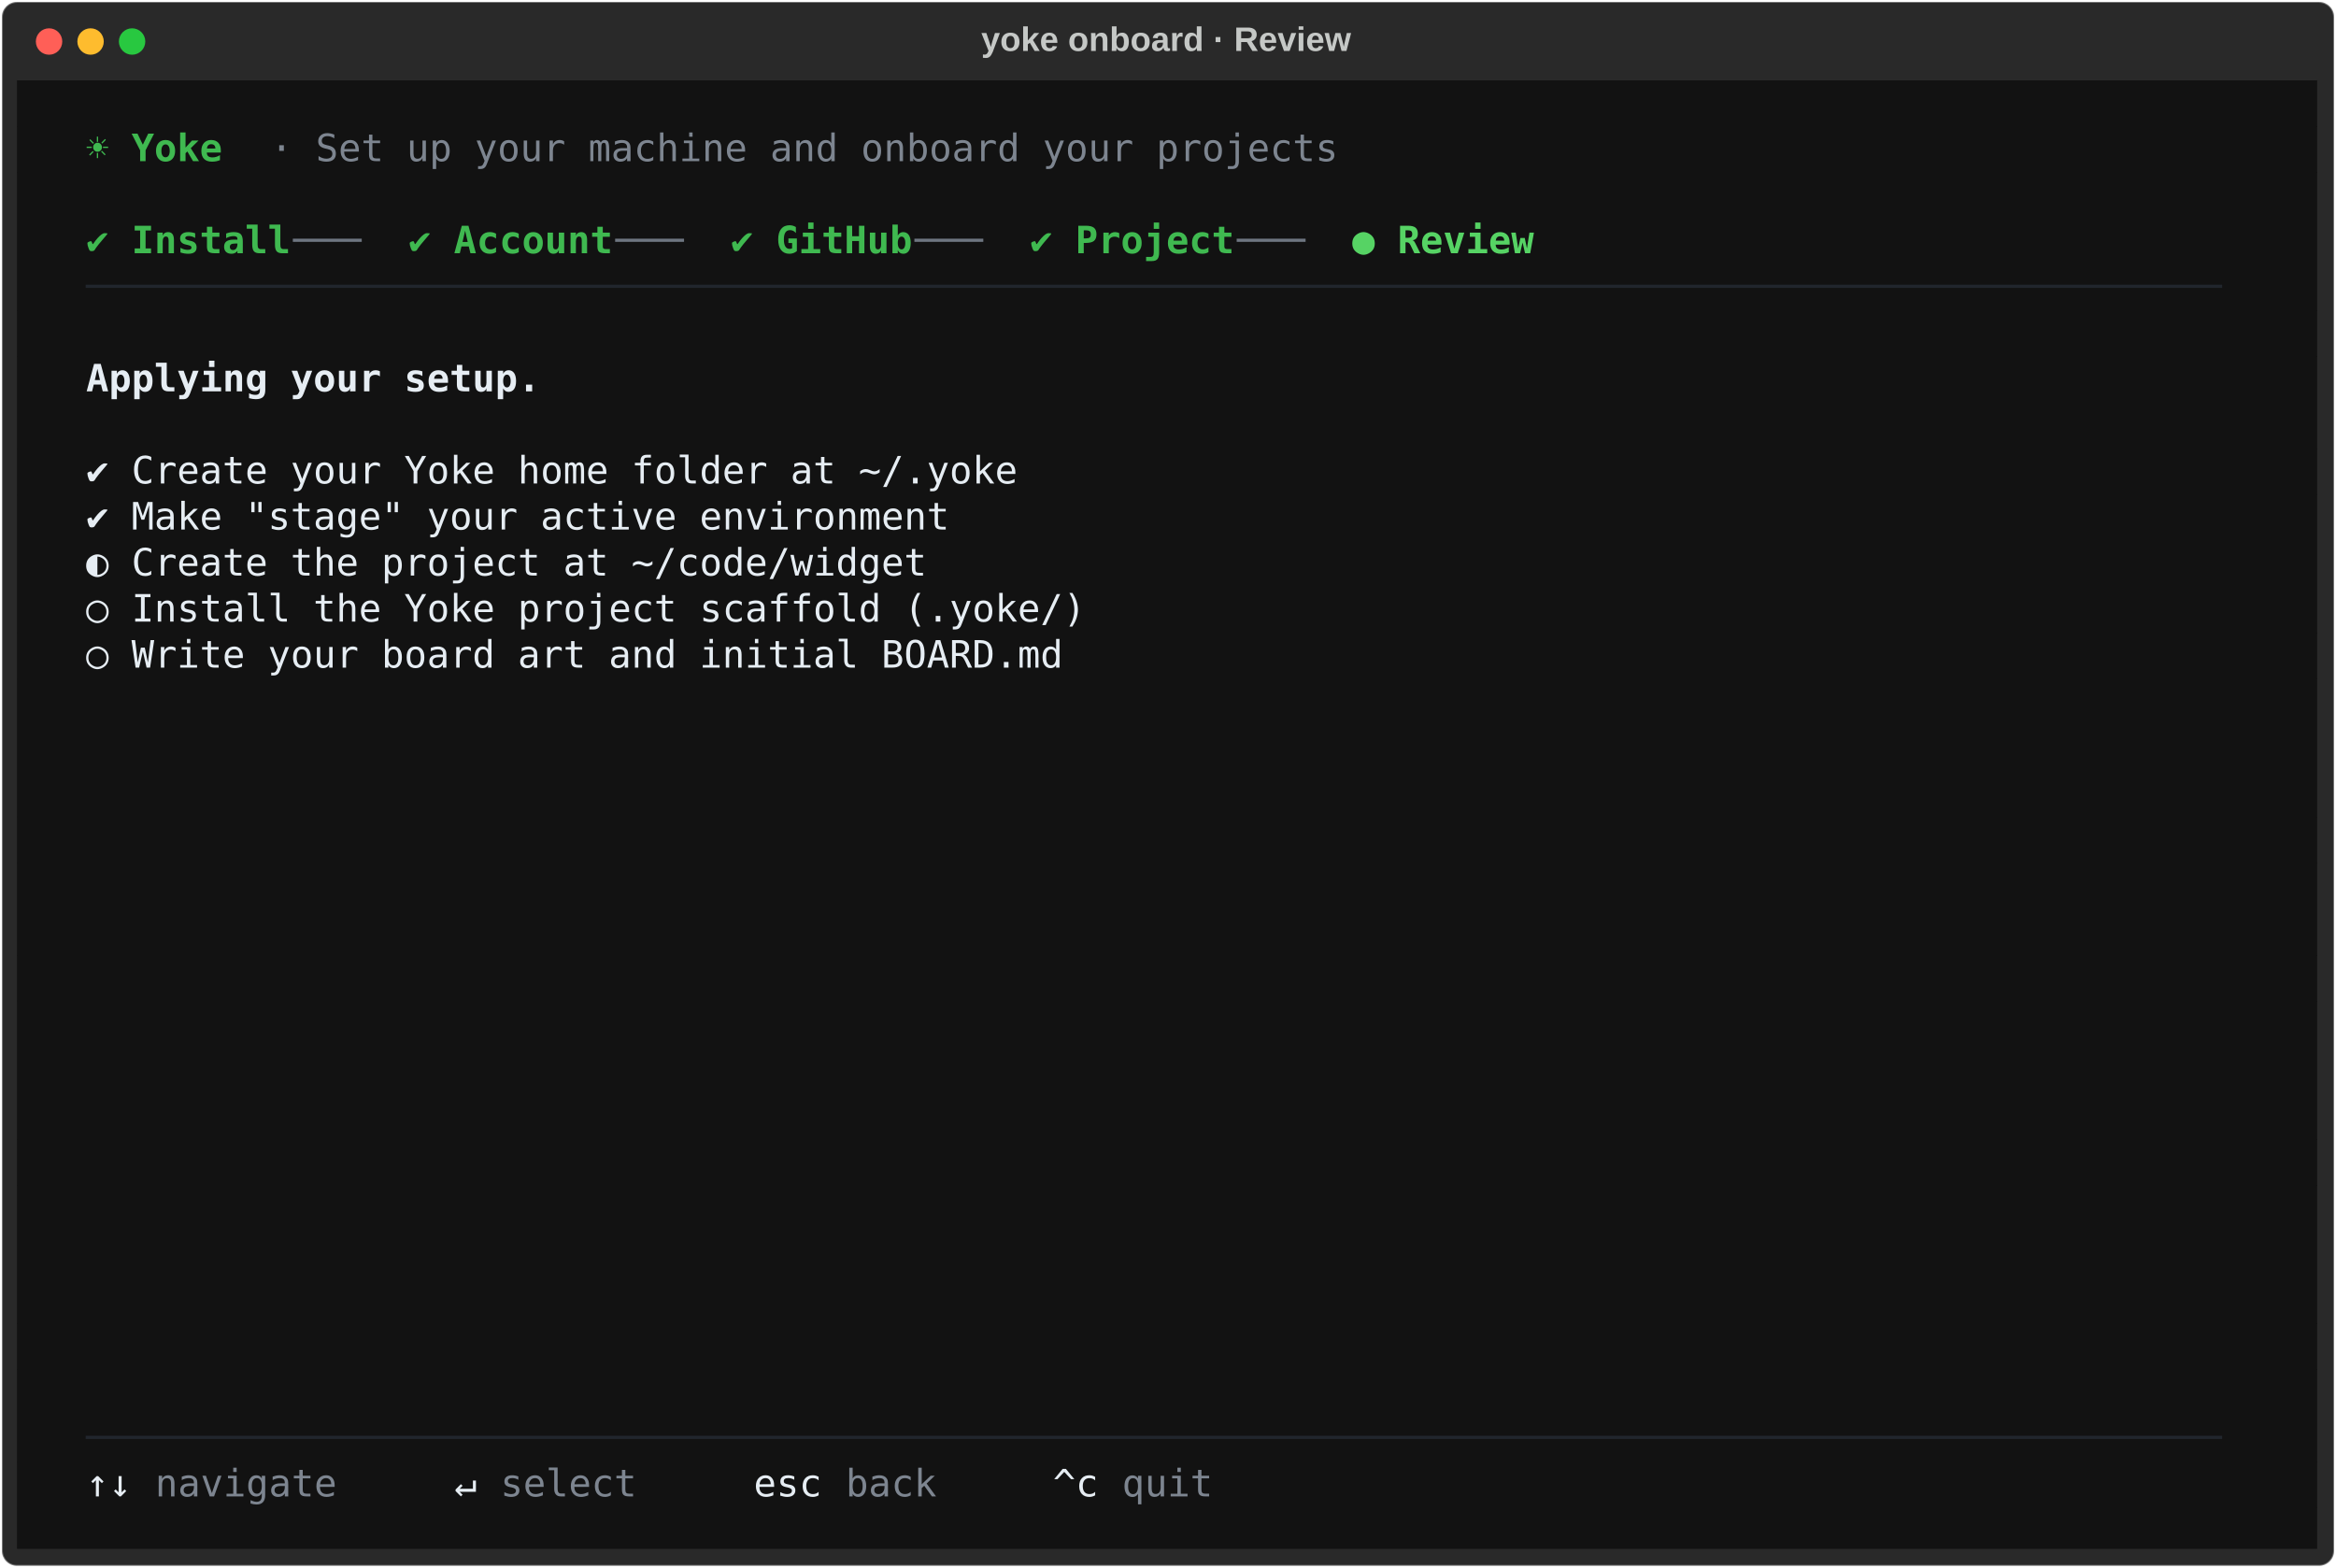
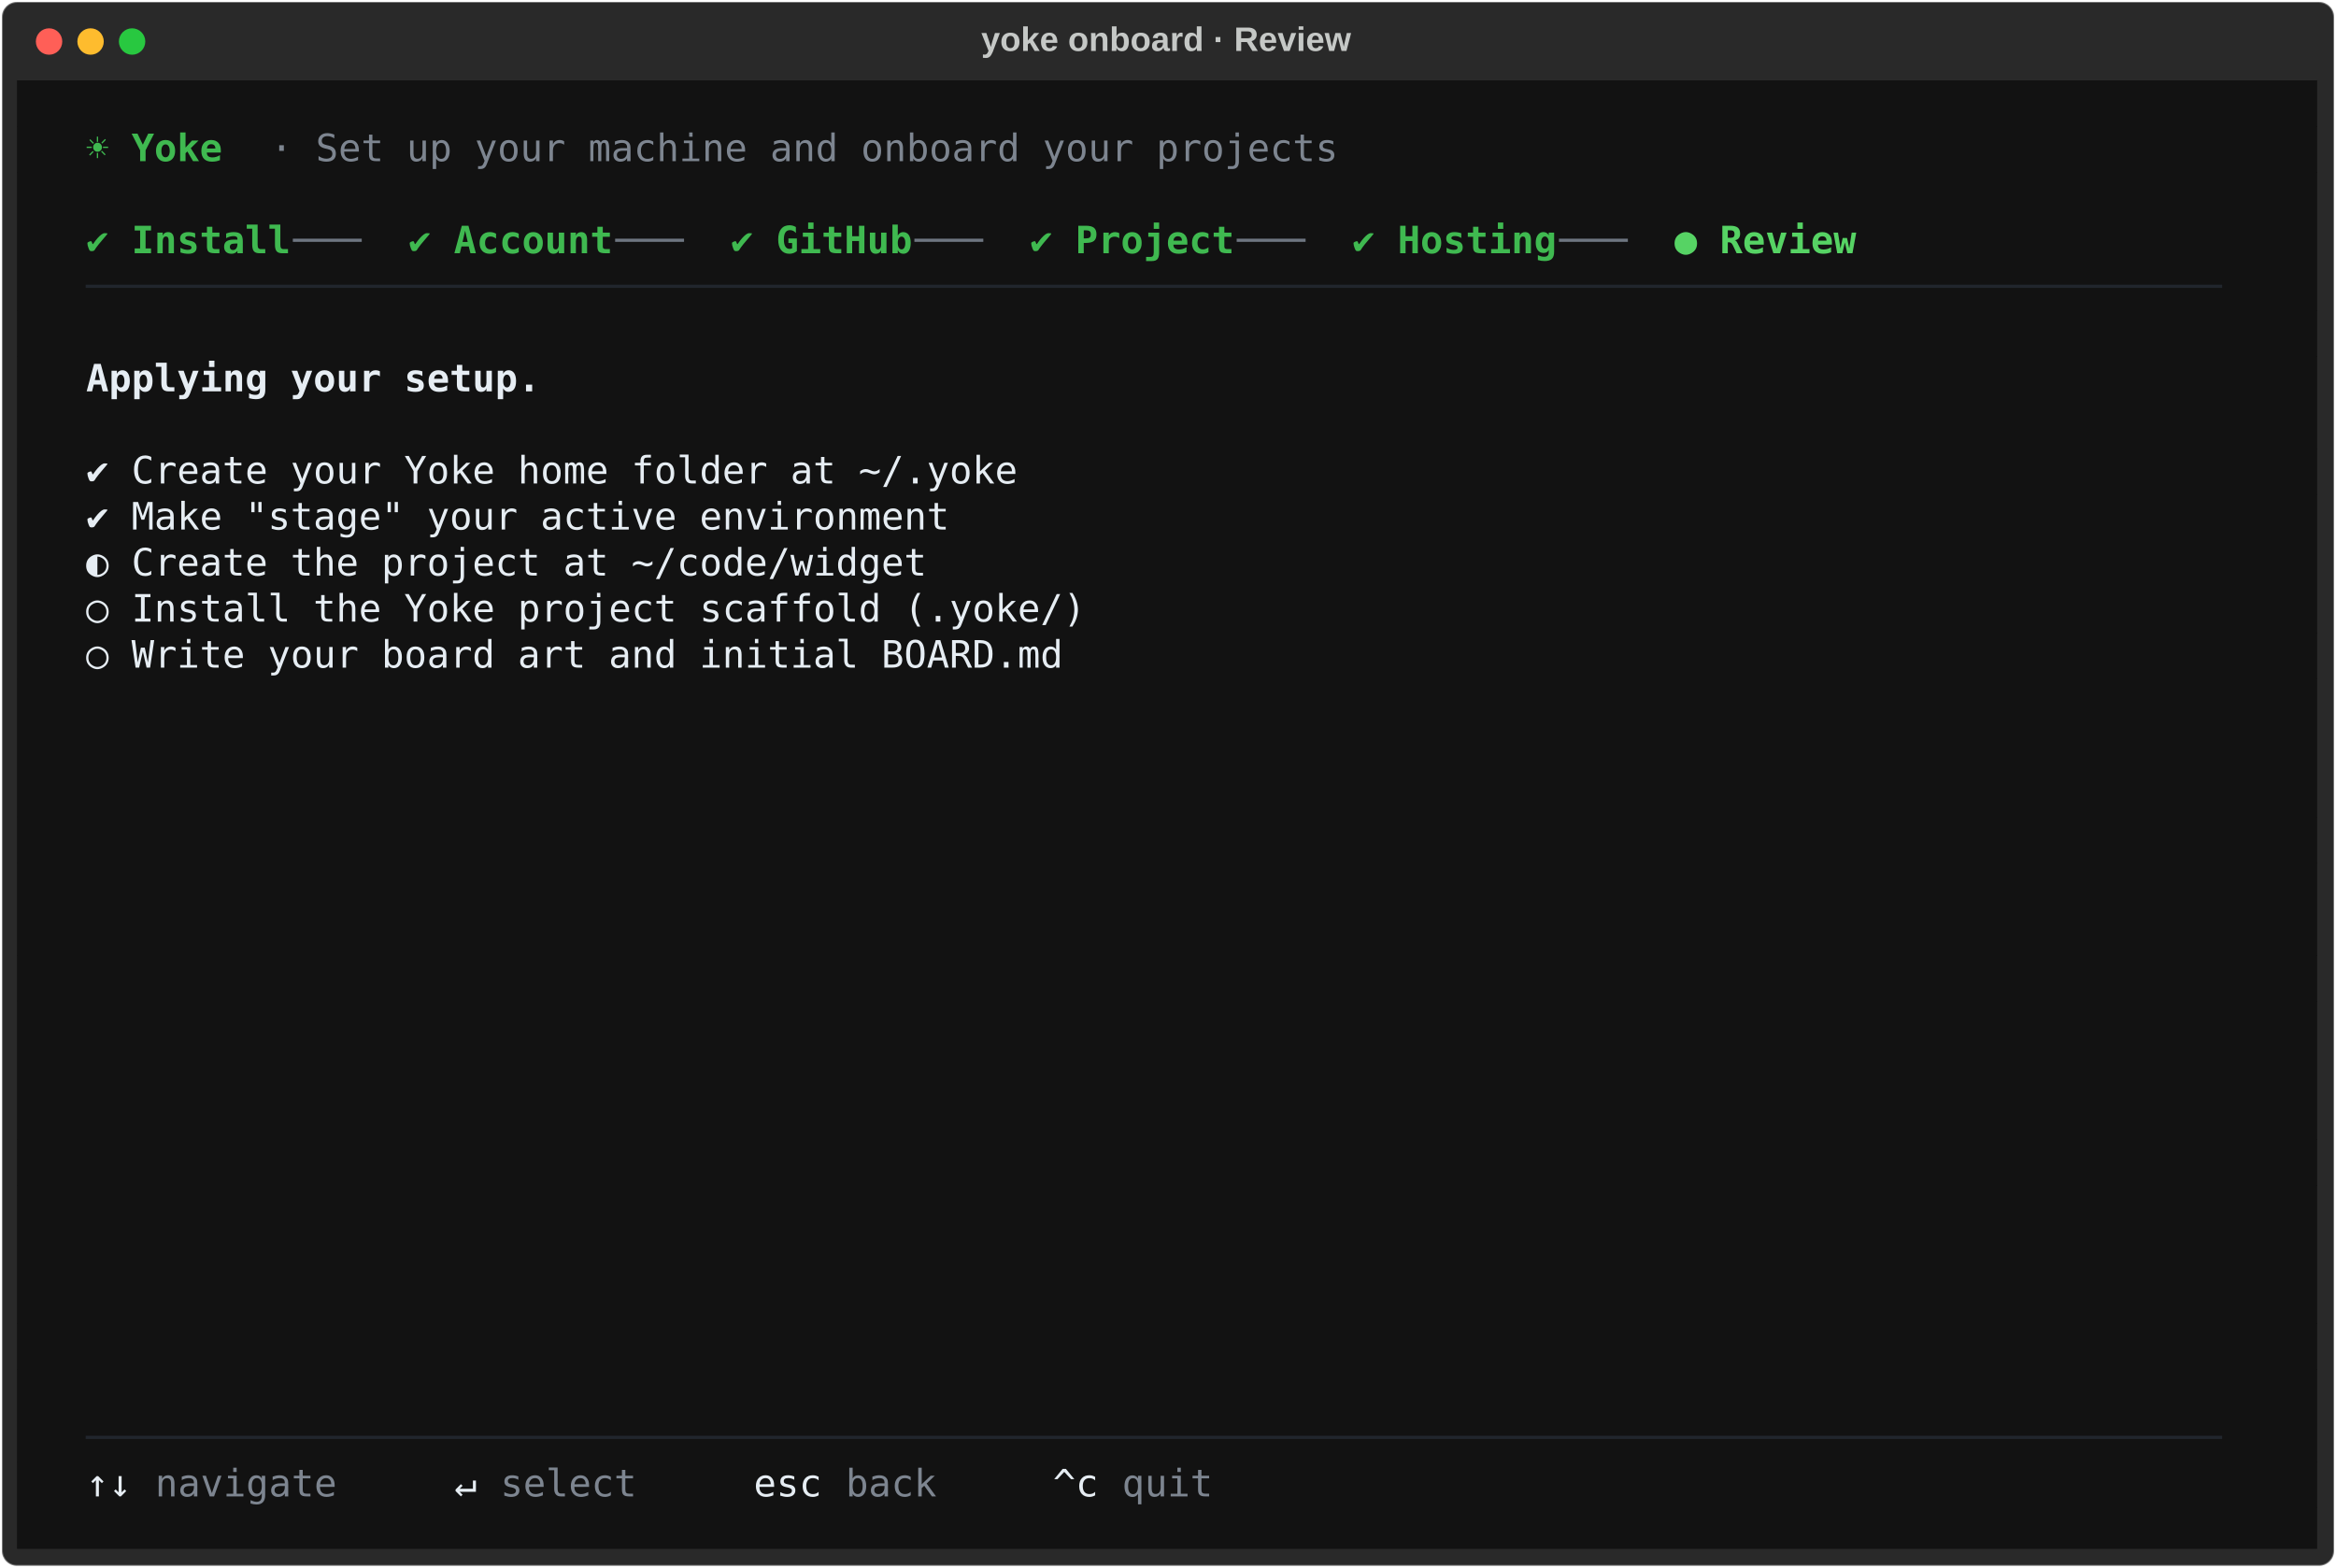
<svg xmlns="http://www.w3.org/2000/svg" class="rich-terminal" viewBox="0 0 1238 830.8">
  <style>

    @font-face {
        font-family: "Fira Code";
        src: local("FiraCode-Regular"),
                url("https://cdnjs.cloudflare.com/ajax/libs/firacode/{{VERSION}}/woff2/FiraCode-Regular.woff2") format("woff2"),
                url("https://cdnjs.cloudflare.com/ajax/libs/firacode/{{VERSION}}/woff/FiraCode-Regular.woff") format("woff");
        font-style: normal;
        font-weight: 400;
    }
    @font-face {
        font-family: "Fira Code";
        src: local("FiraCode-Bold"),
                url("https://cdnjs.cloudflare.com/ajax/libs/firacode/{{VERSION}}/woff2/FiraCode-Bold.woff2") format("woff2"),
                url("https://cdnjs.cloudflare.com/ajax/libs/firacode/{{VERSION}}/woff/FiraCode-Bold.woff") format("woff");
        font-style: bold;
        font-weight: 700;
    }

    .terminal-YOKE-matrix {
        font-family: Fira Code, monospace;
        font-size: 20px;
        line-height: 24.4px;
        font-variant-east-asian: full-width;
    }

    .terminal-YOKE-title {
        font-size: 18px;
        font-weight: bold;
        font-family: arial;
    }

-     .terminal-YOKE-r1 { fill: #c5c8c6 }
.terminal-YOKE-r2 { fill: #3fb950;font-weight: bold }
.terminal-YOKE-r3 { fill: #e6edf3 }
.terminal-YOKE-r4 { fill: #7d8590 }
.terminal-YOKE-r5 { fill: #6e7681 }
.terminal-YOKE-r6 { fill: #56d364;font-weight: bold }
.terminal-YOKE-r7 { fill: #21262d }
.terminal-YOKE-r8 { fill: #e6edf3;font-weight: bold }
    </style>
  <defs>
    <clipPath id="terminal-YOKE-clip-terminal">
      <rect x="0" y="0" width="1219.0" height="779.8" />
    </clipPath>
    <clipPath id="terminal-YOKE-line-0">
      <rect x="0" y="1.5" width="1220" height="24.65" />
    </clipPath>
    <clipPath id="terminal-YOKE-line-1">
      <rect x="0" y="25.9" width="1220" height="24.65" />
    </clipPath>
    <clipPath id="terminal-YOKE-line-2">
      <rect x="0" y="50.3" width="1220" height="24.65" />
    </clipPath>
    <clipPath id="terminal-YOKE-line-3">
      <rect x="0" y="74.7" width="1220" height="24.65" />
    </clipPath>
    <clipPath id="terminal-YOKE-line-4">
      <rect x="0" y="99.1" width="1220" height="24.65" />
    </clipPath>
    <clipPath id="terminal-YOKE-line-5">
      <rect x="0" y="123.5" width="1220" height="24.65" />
    </clipPath>
    <clipPath id="terminal-YOKE-line-6">
      <rect x="0" y="147.9" width="1220" height="24.65" />
    </clipPath>
    <clipPath id="terminal-YOKE-line-7">
      <rect x="0" y="172.3" width="1220" height="24.65" />
    </clipPath>
    <clipPath id="terminal-YOKE-line-8">
      <rect x="0" y="196.7" width="1220" height="24.65" />
    </clipPath>
    <clipPath id="terminal-YOKE-line-9">
      <rect x="0" y="221.1" width="1220" height="24.65" />
    </clipPath>
    <clipPath id="terminal-YOKE-line-10">
      <rect x="0" y="245.5" width="1220" height="24.65" />
    </clipPath>
    <clipPath id="terminal-YOKE-line-11">
      <rect x="0" y="269.9" width="1220" height="24.65" />
    </clipPath>
    <clipPath id="terminal-YOKE-line-12">
      <rect x="0" y="294.3" width="1220" height="24.65" />
    </clipPath>
    <clipPath id="terminal-YOKE-line-13">
      <rect x="0" y="318.7" width="1220" height="24.65" />
    </clipPath>
    <clipPath id="terminal-YOKE-line-14">
      <rect x="0" y="343.1" width="1220" height="24.65" />
    </clipPath>
    <clipPath id="terminal-YOKE-line-15">
      <rect x="0" y="367.5" width="1220" height="24.65" />
    </clipPath>
    <clipPath id="terminal-YOKE-line-16">
      <rect x="0" y="391.9" width="1220" height="24.65" />
    </clipPath>
    <clipPath id="terminal-YOKE-line-17">
      <rect x="0" y="416.3" width="1220" height="24.65" />
    </clipPath>
    <clipPath id="terminal-YOKE-line-18">
      <rect x="0" y="440.7" width="1220" height="24.65" />
    </clipPath>
    <clipPath id="terminal-YOKE-line-19">
      <rect x="0" y="465.1" width="1220" height="24.65" />
    </clipPath>
    <clipPath id="terminal-YOKE-line-20">
      <rect x="0" y="489.5" width="1220" height="24.65" />
    </clipPath>
    <clipPath id="terminal-YOKE-line-21">
      <rect x="0" y="513.9" width="1220" height="24.65" />
    </clipPath>
    <clipPath id="terminal-YOKE-line-22">
      <rect x="0" y="538.3" width="1220" height="24.65" />
    </clipPath>
    <clipPath id="terminal-YOKE-line-23">
      <rect x="0" y="562.7" width="1220" height="24.65" />
    </clipPath>
    <clipPath id="terminal-YOKE-line-24">
      <rect x="0" y="587.1" width="1220" height="24.65" />
    </clipPath>
    <clipPath id="terminal-YOKE-line-25">
      <rect x="0" y="611.5" width="1220" height="24.65" />
    </clipPath>
    <clipPath id="terminal-YOKE-line-26">
      <rect x="0" y="635.9" width="1220" height="24.65" />
    </clipPath>
    <clipPath id="terminal-YOKE-line-27">
      <rect x="0" y="660.3" width="1220" height="24.65" />
    </clipPath>
    <clipPath id="terminal-YOKE-line-28">
      <rect x="0" y="684.7" width="1220" height="24.65" />
    </clipPath>
    <clipPath id="terminal-YOKE-line-29">
      <rect x="0" y="709.1" width="1220" height="24.65" />
    </clipPath>
    <clipPath id="terminal-YOKE-line-30">
      <rect x="0" y="733.5" width="1220" height="24.65" />
    </clipPath>
  </defs>
  <rect fill="#292929" stroke="rgba(255,255,255,0.35)" stroke-width="1" x="1" y="1" width="1236" height="828.8" rx="8" />
  <text class="terminal-YOKE-title" fill="#c5c8c6" text-anchor="middle" x="618" y="27">yoke onboard · Review</text>
  <g transform="translate(26,22)">
    <circle cx="0" cy="0" r="7" fill="#ff5f57" />
    <circle cx="22" cy="0" r="7" fill="#febc2e" />
    <circle cx="44" cy="0" r="7" fill="#28c840" />
  </g>
  <g transform="translate(9, 41)" clip-path="url(#terminal-YOKE-clip-terminal)">
    <rect fill="#121212" x="0" y="1.5" width="1220" height="24.65" shape-rendering="crispEdges" />
    <rect fill="#121212" x="0" y="25.9" width="36.6" height="24.65" shape-rendering="crispEdges" />
    <rect fill="#121212" x="36.6" y="25.9" width="73.2" height="24.65" shape-rendering="crispEdges" />
    <rect fill="#121212" x="109.8" y="25.9" width="24.4" height="24.65" shape-rendering="crispEdges" />
    <rect fill="#121212" x="134.2" y="25.9" width="573.4" height="24.65" shape-rendering="crispEdges" />
    <rect fill="#121212" x="707.6" y="25.9" width="512.4" height="24.65" shape-rendering="crispEdges" />
    <rect fill="#121212" x="0" y="50.3" width="1220" height="24.65" shape-rendering="crispEdges" />
    <rect fill="#121212" x="0" y="74.7" width="36.6" height="24.65" shape-rendering="crispEdges" />
    <rect fill="#121212" x="36.6" y="74.7" width="109.8" height="24.65" shape-rendering="crispEdges" />
    <rect fill="#121212" x="146.4" y="74.7" width="61" height="24.65" shape-rendering="crispEdges" />
    <rect fill="#121212" x="207.4" y="74.7" width="109.8" height="24.65" shape-rendering="crispEdges" />
    <rect fill="#121212" x="317.2" y="74.7" width="61" height="24.65" shape-rendering="crispEdges" />
    <rect fill="#121212" x="378.2" y="74.7" width="97.6" height="24.65" shape-rendering="crispEdges" />
    <rect fill="#121212" x="475.8" y="74.7" width="61" height="24.65" shape-rendering="crispEdges" />
    <rect fill="#121212" x="536.8" y="74.7" width="109.8" height="24.65" shape-rendering="crispEdges" />
    <rect fill="#121212" x="646.6" y="74.7" width="61" height="24.65" shape-rendering="crispEdges" />
-     <rect fill="#121212" x="707.6" y="74.7" width="97.6" height="24.65" shape-rendering="crispEdges" />
-     <rect fill="#121212" x="805.2" y="74.7" width="414.8" height="24.65" shape-rendering="crispEdges" />
+     <rect fill="#121212" x="707.6" y="74.7" width="109.8" height="24.65" shape-rendering="crispEdges" />
+     <rect fill="#121212" x="817.4" y="74.7" width="61" height="24.65" shape-rendering="crispEdges" />
+     <rect fill="#121212" x="878.4" y="74.7" width="97.6" height="24.65" shape-rendering="crispEdges" />
+     <rect fill="#121212" x="976" y="74.7" width="244" height="24.65" shape-rendering="crispEdges" />
    <rect fill="#121212" x="0" y="99.1" width="36.6" height="24.65" shape-rendering="crispEdges" />
    <rect fill="#121212" x="36.6" y="99.1" width="1146.8" height="24.65" shape-rendering="crispEdges" />
    <rect fill="#121212" x="1183.4" y="99.1" width="36.6" height="24.65" shape-rendering="crispEdges" />
    <rect fill="#121212" x="0" y="123.5" width="1220" height="24.65" shape-rendering="crispEdges" />
    <rect fill="#121212" x="0" y="147.9" width="36.6" height="24.65" shape-rendering="crispEdges" />
    <rect fill="#121212" x="36.6" y="147.9" width="244" height="24.65" shape-rendering="crispEdges" />
    <rect fill="#121212" x="280.6" y="147.9" width="939.4" height="24.65" shape-rendering="crispEdges" />
    <rect fill="#121212" x="0" y="172.3" width="36.6" height="24.65" shape-rendering="crispEdges" />
    <rect fill="#121212" x="36.6" y="172.3" width="0" height="24.65" shape-rendering="crispEdges" />
    <rect fill="#121212" x="36.6" y="172.3" width="1183.4" height="24.65" shape-rendering="crispEdges" />
    <rect fill="#121212" x="0" y="196.7" width="36.6" height="24.65" shape-rendering="crispEdges" />
    <rect fill="#121212" x="36.6" y="196.7" width="524.6" height="24.65" shape-rendering="crispEdges" />
    <rect fill="#121212" x="561.2" y="196.7" width="658.8" height="24.65" shape-rendering="crispEdges" />
    <rect fill="#121212" x="0" y="221.1" width="36.6" height="24.65" shape-rendering="crispEdges" />
    <rect fill="#121212" x="36.6" y="221.1" width="488" height="24.65" shape-rendering="crispEdges" />
    <rect fill="#121212" x="524.6" y="221.1" width="695.4" height="24.65" shape-rendering="crispEdges" />
    <rect fill="#121212" x="0" y="245.5" width="36.6" height="24.65" shape-rendering="crispEdges" />
    <rect fill="#121212" x="36.6" y="245.5" width="475.8" height="24.65" shape-rendering="crispEdges" />
    <rect fill="#121212" x="512.4" y="245.5" width="707.6" height="24.65" shape-rendering="crispEdges" />
    <rect fill="#121212" x="0" y="269.9" width="36.6" height="24.65" shape-rendering="crispEdges" />
    <rect fill="#121212" x="36.6" y="269.9" width="561.2" height="24.65" shape-rendering="crispEdges" />
    <rect fill="#121212" x="597.8" y="269.9" width="622.2" height="24.65" shape-rendering="crispEdges" />
    <rect fill="#121212" x="0" y="294.3" width="36.6" height="24.65" shape-rendering="crispEdges" />
    <rect fill="#121212" x="36.6" y="294.3" width="549" height="24.65" shape-rendering="crispEdges" />
    <rect fill="#121212" x="585.6" y="294.3" width="634.4" height="24.65" shape-rendering="crispEdges" />
    <rect fill="#121212" x="0" y="318.7" width="36.6" height="24.65" shape-rendering="crispEdges" />
    <rect fill="#121212" x="36.6" y="318.7" width="1183.4" height="24.65" shape-rendering="crispEdges" />
    <rect fill="#121212" x="0" y="343.1" width="36.6" height="24.65" shape-rendering="crispEdges" />
    <rect fill="#121212" x="36.6" y="343.1" width="1183.4" height="24.65" shape-rendering="crispEdges" />
    <rect fill="#121212" x="0" y="367.5" width="36.6" height="24.65" shape-rendering="crispEdges" />
    <rect fill="#121212" x="36.6" y="367.5" width="1183.4" height="24.65" shape-rendering="crispEdges" />
    <rect fill="#121212" x="0" y="391.9" width="36.6" height="24.65" shape-rendering="crispEdges" />
    <rect fill="#121212" x="36.6" y="391.9" width="1183.4" height="24.65" shape-rendering="crispEdges" />
    <rect fill="#121212" x="0" y="416.3" width="36.6" height="24.65" shape-rendering="crispEdges" />
    <rect fill="#121212" x="36.6" y="416.3" width="1183.4" height="24.65" shape-rendering="crispEdges" />
    <rect fill="#121212" x="0" y="440.7" width="36.6" height="24.65" shape-rendering="crispEdges" />
    <rect fill="#121212" x="36.6" y="440.7" width="1183.4" height="24.65" shape-rendering="crispEdges" />
    <rect fill="#121212" x="0" y="465.1" width="36.6" height="24.65" shape-rendering="crispEdges" />
    <rect fill="#121212" x="36.6" y="465.1" width="1183.4" height="24.65" shape-rendering="crispEdges" />
    <rect fill="#121212" x="0" y="489.5" width="36.6" height="24.65" shape-rendering="crispEdges" />
    <rect fill="#121212" x="36.6" y="489.5" width="1183.4" height="24.65" shape-rendering="crispEdges" />
    <rect fill="#121212" x="0" y="513.9" width="36.6" height="24.65" shape-rendering="crispEdges" />
    <rect fill="#121212" x="36.6" y="513.9" width="1183.4" height="24.65" shape-rendering="crispEdges" />
    <rect fill="#121212" x="0" y="538.3" width="36.6" height="24.65" shape-rendering="crispEdges" />
    <rect fill="#121212" x="36.6" y="538.3" width="1183.4" height="24.65" shape-rendering="crispEdges" />
    <rect fill="#121212" x="0" y="562.7" width="36.6" height="24.65" shape-rendering="crispEdges" />
    <rect fill="#121212" x="36.6" y="562.7" width="1183.4" height="24.65" shape-rendering="crispEdges" />
    <rect fill="#121212" x="0" y="587.1" width="36.6" height="24.65" shape-rendering="crispEdges" />
    <rect fill="#121212" x="36.6" y="587.1" width="1183.4" height="24.65" shape-rendering="crispEdges" />
    <rect fill="#121212" x="0" y="611.5" width="36.6" height="24.65" shape-rendering="crispEdges" />
    <rect fill="#121212" x="36.6" y="611.5" width="1183.4" height="24.65" shape-rendering="crispEdges" />
    <rect fill="#121212" x="0" y="635.9" width="36.6" height="24.65" shape-rendering="crispEdges" />
    <rect fill="#121212" x="36.6" y="635.9" width="1183.4" height="24.65" shape-rendering="crispEdges" />
    <rect fill="#121212" x="0" y="660.3" width="36.6" height="24.65" shape-rendering="crispEdges" />
    <rect fill="#121212" x="36.6" y="660.3" width="1183.4" height="24.65" shape-rendering="crispEdges" />
    <rect fill="#121212" x="0" y="684.7" width="36.6" height="24.65" shape-rendering="crispEdges" />
    <rect fill="#121212" x="36.6" y="684.7" width="1183.4" height="24.65" shape-rendering="crispEdges" />
    <rect fill="#121212" x="0" y="709.1" width="36.6" height="24.65" shape-rendering="crispEdges" />
    <rect fill="#121212" x="36.6" y="709.1" width="1146.8" height="24.65" shape-rendering="crispEdges" />
    <rect fill="#121212" x="1183.4" y="709.1" width="36.6" height="24.65" shape-rendering="crispEdges" />
    <rect fill="#121212" x="0" y="733.5" width="36.6" height="24.65" shape-rendering="crispEdges" />
    <rect fill="#121212" x="36.6" y="733.5" width="24.4" height="24.65" shape-rendering="crispEdges" />
    <rect fill="#121212" x="61" y="733.5" width="12.2" height="24.65" shape-rendering="crispEdges" />
    <rect fill="#121212" x="73.2" y="733.5" width="97.6" height="24.65" shape-rendering="crispEdges" />
    <rect fill="#121212" x="170.8" y="733.5" width="61" height="24.65" shape-rendering="crispEdges" />
    <rect fill="#121212" x="231.8" y="733.5" width="12.2" height="24.65" shape-rendering="crispEdges" />
    <rect fill="#121212" x="244" y="733.5" width="12.2" height="24.65" shape-rendering="crispEdges" />
    <rect fill="#121212" x="256.2" y="733.5" width="73.2" height="24.65" shape-rendering="crispEdges" />
    <rect fill="#121212" x="329.4" y="733.5" width="61" height="24.65" shape-rendering="crispEdges" />
    <rect fill="#121212" x="390.4" y="733.5" width="36.6" height="24.65" shape-rendering="crispEdges" />
    <rect fill="#121212" x="427" y="733.5" width="12.2" height="24.65" shape-rendering="crispEdges" />
    <rect fill="#121212" x="439.2" y="733.5" width="48.8" height="24.65" shape-rendering="crispEdges" />
    <rect fill="#121212" x="488" y="733.5" width="61" height="24.65" shape-rendering="crispEdges" />
    <rect fill="#121212" x="549" y="733.5" width="24.4" height="24.65" shape-rendering="crispEdges" />
    <rect fill="#121212" x="573.4" y="733.5" width="12.2" height="24.65" shape-rendering="crispEdges" />
    <rect fill="#121212" x="585.6" y="733.5" width="48.8" height="24.65" shape-rendering="crispEdges" />
    <rect fill="#121212" x="634.4" y="733.5" width="585.6" height="24.65" shape-rendering="crispEdges" />
    <rect fill="#121212" x="0" y="757.9" width="1220" height="24.65" shape-rendering="crispEdges" />
    <g class="terminal-YOKE-matrix">
-       <text class="terminal-YOKE-r1" x="1220" y="20" textLength="12.2" clip-path="url(#terminal-YOKE-line-0)">
- </text>
      <text class="terminal-YOKE-r2" x="36.6" y="44.4" textLength="73.2" clip-path="url(#terminal-YOKE-line-1)">☀ Yoke</text>
      <text class="terminal-YOKE-r4" x="134.2" y="44.4" textLength="573.4" clip-path="url(#terminal-YOKE-line-1)">· Set up your machine and onboard your projects</text>
-       <text class="terminal-YOKE-r1" x="1220" y="44.4" textLength="12.2" clip-path="url(#terminal-YOKE-line-1)">
- </text>
-       <text class="terminal-YOKE-r1" x="1220" y="68.8" textLength="12.2" clip-path="url(#terminal-YOKE-line-2)">
- </text>
      <text class="terminal-YOKE-r2" x="36.6" y="93.2" textLength="109.8" clip-path="url(#terminal-YOKE-line-3)">✔ Install</text>
      <text class="terminal-YOKE-r5" x="146.4" y="93.2" textLength="61" clip-path="url(#terminal-YOKE-line-3)"> ─── </text>
      <text class="terminal-YOKE-r2" x="207.4" y="93.2" textLength="109.8" clip-path="url(#terminal-YOKE-line-3)">✔ Account</text>
      <text class="terminal-YOKE-r5" x="317.2" y="93.2" textLength="61" clip-path="url(#terminal-YOKE-line-3)"> ─── </text>
      <text class="terminal-YOKE-r2" x="378.2" y="93.2" textLength="97.6" clip-path="url(#terminal-YOKE-line-3)">✔ GitHub</text>
      <text class="terminal-YOKE-r5" x="475.8" y="93.2" textLength="61" clip-path="url(#terminal-YOKE-line-3)"> ─── </text>
      <text class="terminal-YOKE-r2" x="536.8" y="93.2" textLength="109.8" clip-path="url(#terminal-YOKE-line-3)">✔ Project</text>
      <text class="terminal-YOKE-r5" x="646.6" y="93.2" textLength="61" clip-path="url(#terminal-YOKE-line-3)"> ─── </text>
-       <text class="terminal-YOKE-r6" x="707.6" y="93.2" textLength="97.6" clip-path="url(#terminal-YOKE-line-3)">● Review</text>
-       <text class="terminal-YOKE-r1" x="1220" y="93.2" textLength="12.2" clip-path="url(#terminal-YOKE-line-3)">
- </text>
+       <text class="terminal-YOKE-r2" x="707.6" y="93.2" textLength="109.8" clip-path="url(#terminal-YOKE-line-3)">✔ Hosting</text>
+       <text class="terminal-YOKE-r5" x="817.4" y="93.2" textLength="61" clip-path="url(#terminal-YOKE-line-3)"> ─── </text>
+       <text class="terminal-YOKE-r6" x="878.4" y="93.2" textLength="97.6" clip-path="url(#terminal-YOKE-line-3)">● Review</text>
      <text class="terminal-YOKE-r7" x="36.6" y="117.6" textLength="1146.8" clip-path="url(#terminal-YOKE-line-4)">──────────────────────────────────────────────────────────────────────────────────────────────</text>
-       <text class="terminal-YOKE-r1" x="1220" y="117.6" textLength="12.2" clip-path="url(#terminal-YOKE-line-4)">
- </text>
-       <text class="terminal-YOKE-r1" x="1220" y="142" textLength="12.2" clip-path="url(#terminal-YOKE-line-5)">
- </text>
      <text class="terminal-YOKE-r8" x="36.6" y="166.4" textLength="244" clip-path="url(#terminal-YOKE-line-6)">Applying your setup.</text>
-       <text class="terminal-YOKE-r1" x="1220" y="166.4" textLength="12.2" clip-path="url(#terminal-YOKE-line-6)">
- </text>
-       <text class="terminal-YOKE-r1" x="1220" y="190.8" textLength="12.2" clip-path="url(#terminal-YOKE-line-7)">
- </text>
      <text class="terminal-YOKE-r3" x="36.6" y="215.2" textLength="524.6" clip-path="url(#terminal-YOKE-line-8)">  ✔ Create your Yoke home folder at ~/.yoke</text>
-       <text class="terminal-YOKE-r1" x="1220" y="215.2" textLength="12.2" clip-path="url(#terminal-YOKE-line-8)">
- </text>
      <text class="terminal-YOKE-r3" x="36.6" y="239.6" textLength="488" clip-path="url(#terminal-YOKE-line-9)">  ✔ Make "stage" your active environment</text>
-       <text class="terminal-YOKE-r1" x="1220" y="239.6" textLength="12.2" clip-path="url(#terminal-YOKE-line-9)">
- </text>
      <text class="terminal-YOKE-r3" x="36.6" y="264" textLength="475.8" clip-path="url(#terminal-YOKE-line-10)">  ◐ Create the project at ~/code/widget</text>
-       <text class="terminal-YOKE-r1" x="1220" y="264" textLength="12.2" clip-path="url(#terminal-YOKE-line-10)">
- </text>
      <text class="terminal-YOKE-r3" x="36.6" y="288.4" textLength="561.2" clip-path="url(#terminal-YOKE-line-11)">  ○ Install the Yoke project scaffold (.yoke/)</text>
-       <text class="terminal-YOKE-r1" x="1220" y="288.4" textLength="12.2" clip-path="url(#terminal-YOKE-line-11)">
- </text>
      <text class="terminal-YOKE-r3" x="36.6" y="312.8" textLength="549" clip-path="url(#terminal-YOKE-line-12)">  ○ Write your board art and initial BOARD.md</text>
-       <text class="terminal-YOKE-r1" x="1220" y="312.8" textLength="12.2" clip-path="url(#terminal-YOKE-line-12)">
- </text>
-       <text class="terminal-YOKE-r1" x="1220" y="337.2" textLength="12.2" clip-path="url(#terminal-YOKE-line-13)">
- </text>
-       <text class="terminal-YOKE-r1" x="1220" y="361.6" textLength="12.2" clip-path="url(#terminal-YOKE-line-14)">
- </text>
-       <text class="terminal-YOKE-r1" x="1220" y="386" textLength="12.2" clip-path="url(#terminal-YOKE-line-15)">
- </text>
-       <text class="terminal-YOKE-r1" x="1220" y="410.4" textLength="12.2" clip-path="url(#terminal-YOKE-line-16)">
- </text>
-       <text class="terminal-YOKE-r1" x="1220" y="434.8" textLength="12.2" clip-path="url(#terminal-YOKE-line-17)">
- </text>
-       <text class="terminal-YOKE-r1" x="1220" y="459.2" textLength="12.2" clip-path="url(#terminal-YOKE-line-18)">
- </text>
-       <text class="terminal-YOKE-r1" x="1220" y="483.6" textLength="12.2" clip-path="url(#terminal-YOKE-line-19)">
- </text>
-       <text class="terminal-YOKE-r1" x="1220" y="508" textLength="12.2" clip-path="url(#terminal-YOKE-line-20)">
- </text>
-       <text class="terminal-YOKE-r1" x="1220" y="532.4" textLength="12.2" clip-path="url(#terminal-YOKE-line-21)">
- </text>
-       <text class="terminal-YOKE-r1" x="1220" y="556.8" textLength="12.2" clip-path="url(#terminal-YOKE-line-22)">
- </text>
-       <text class="terminal-YOKE-r1" x="1220" y="581.2" textLength="12.2" clip-path="url(#terminal-YOKE-line-23)">
- </text>
-       <text class="terminal-YOKE-r1" x="1220" y="605.6" textLength="12.2" clip-path="url(#terminal-YOKE-line-24)">
- </text>
-       <text class="terminal-YOKE-r1" x="1220" y="630" textLength="12.2" clip-path="url(#terminal-YOKE-line-25)">
- </text>
-       <text class="terminal-YOKE-r1" x="1220" y="654.4" textLength="12.2" clip-path="url(#terminal-YOKE-line-26)">
- </text>
-       <text class="terminal-YOKE-r1" x="1220" y="678.8" textLength="12.2" clip-path="url(#terminal-YOKE-line-27)">
- </text>
-       <text class="terminal-YOKE-r1" x="1220" y="703.2" textLength="12.2" clip-path="url(#terminal-YOKE-line-28)">
- </text>
      <text class="terminal-YOKE-r7" x="36.6" y="727.6" textLength="1146.8" clip-path="url(#terminal-YOKE-line-29)">──────────────────────────────────────────────────────────────────────────────────────────────</text>
-       <text class="terminal-YOKE-r1" x="1220" y="727.6" textLength="12.2" clip-path="url(#terminal-YOKE-line-29)">
- </text>
      <text class="terminal-YOKE-r3" x="36.6" y="752" textLength="24.4" clip-path="url(#terminal-YOKE-line-30)">↑↓</text>
      <text class="terminal-YOKE-r4" x="73.2" y="752" textLength="97.6" clip-path="url(#terminal-YOKE-line-30)">navigate</text>
      <text class="terminal-YOKE-r3" x="231.8" y="752" textLength="12.2" clip-path="url(#terminal-YOKE-line-30)">↵</text>
      <text class="terminal-YOKE-r4" x="256.2" y="752" textLength="73.2" clip-path="url(#terminal-YOKE-line-30)">select</text>
      <text class="terminal-YOKE-r3" x="390.4" y="752" textLength="36.6" clip-path="url(#terminal-YOKE-line-30)">esc</text>
      <text class="terminal-YOKE-r4" x="439.2" y="752" textLength="48.8" clip-path="url(#terminal-YOKE-line-30)">back</text>
      <text class="terminal-YOKE-r3" x="549" y="752" textLength="24.4" clip-path="url(#terminal-YOKE-line-30)">^c</text>
      <text class="terminal-YOKE-r4" x="585.6" y="752" textLength="48.8" clip-path="url(#terminal-YOKE-line-30)">quit</text>
-       <text class="terminal-YOKE-r1" x="1220" y="752" textLength="12.2" clip-path="url(#terminal-YOKE-line-30)">
- </text>
    </g>
  </g>
</svg>
